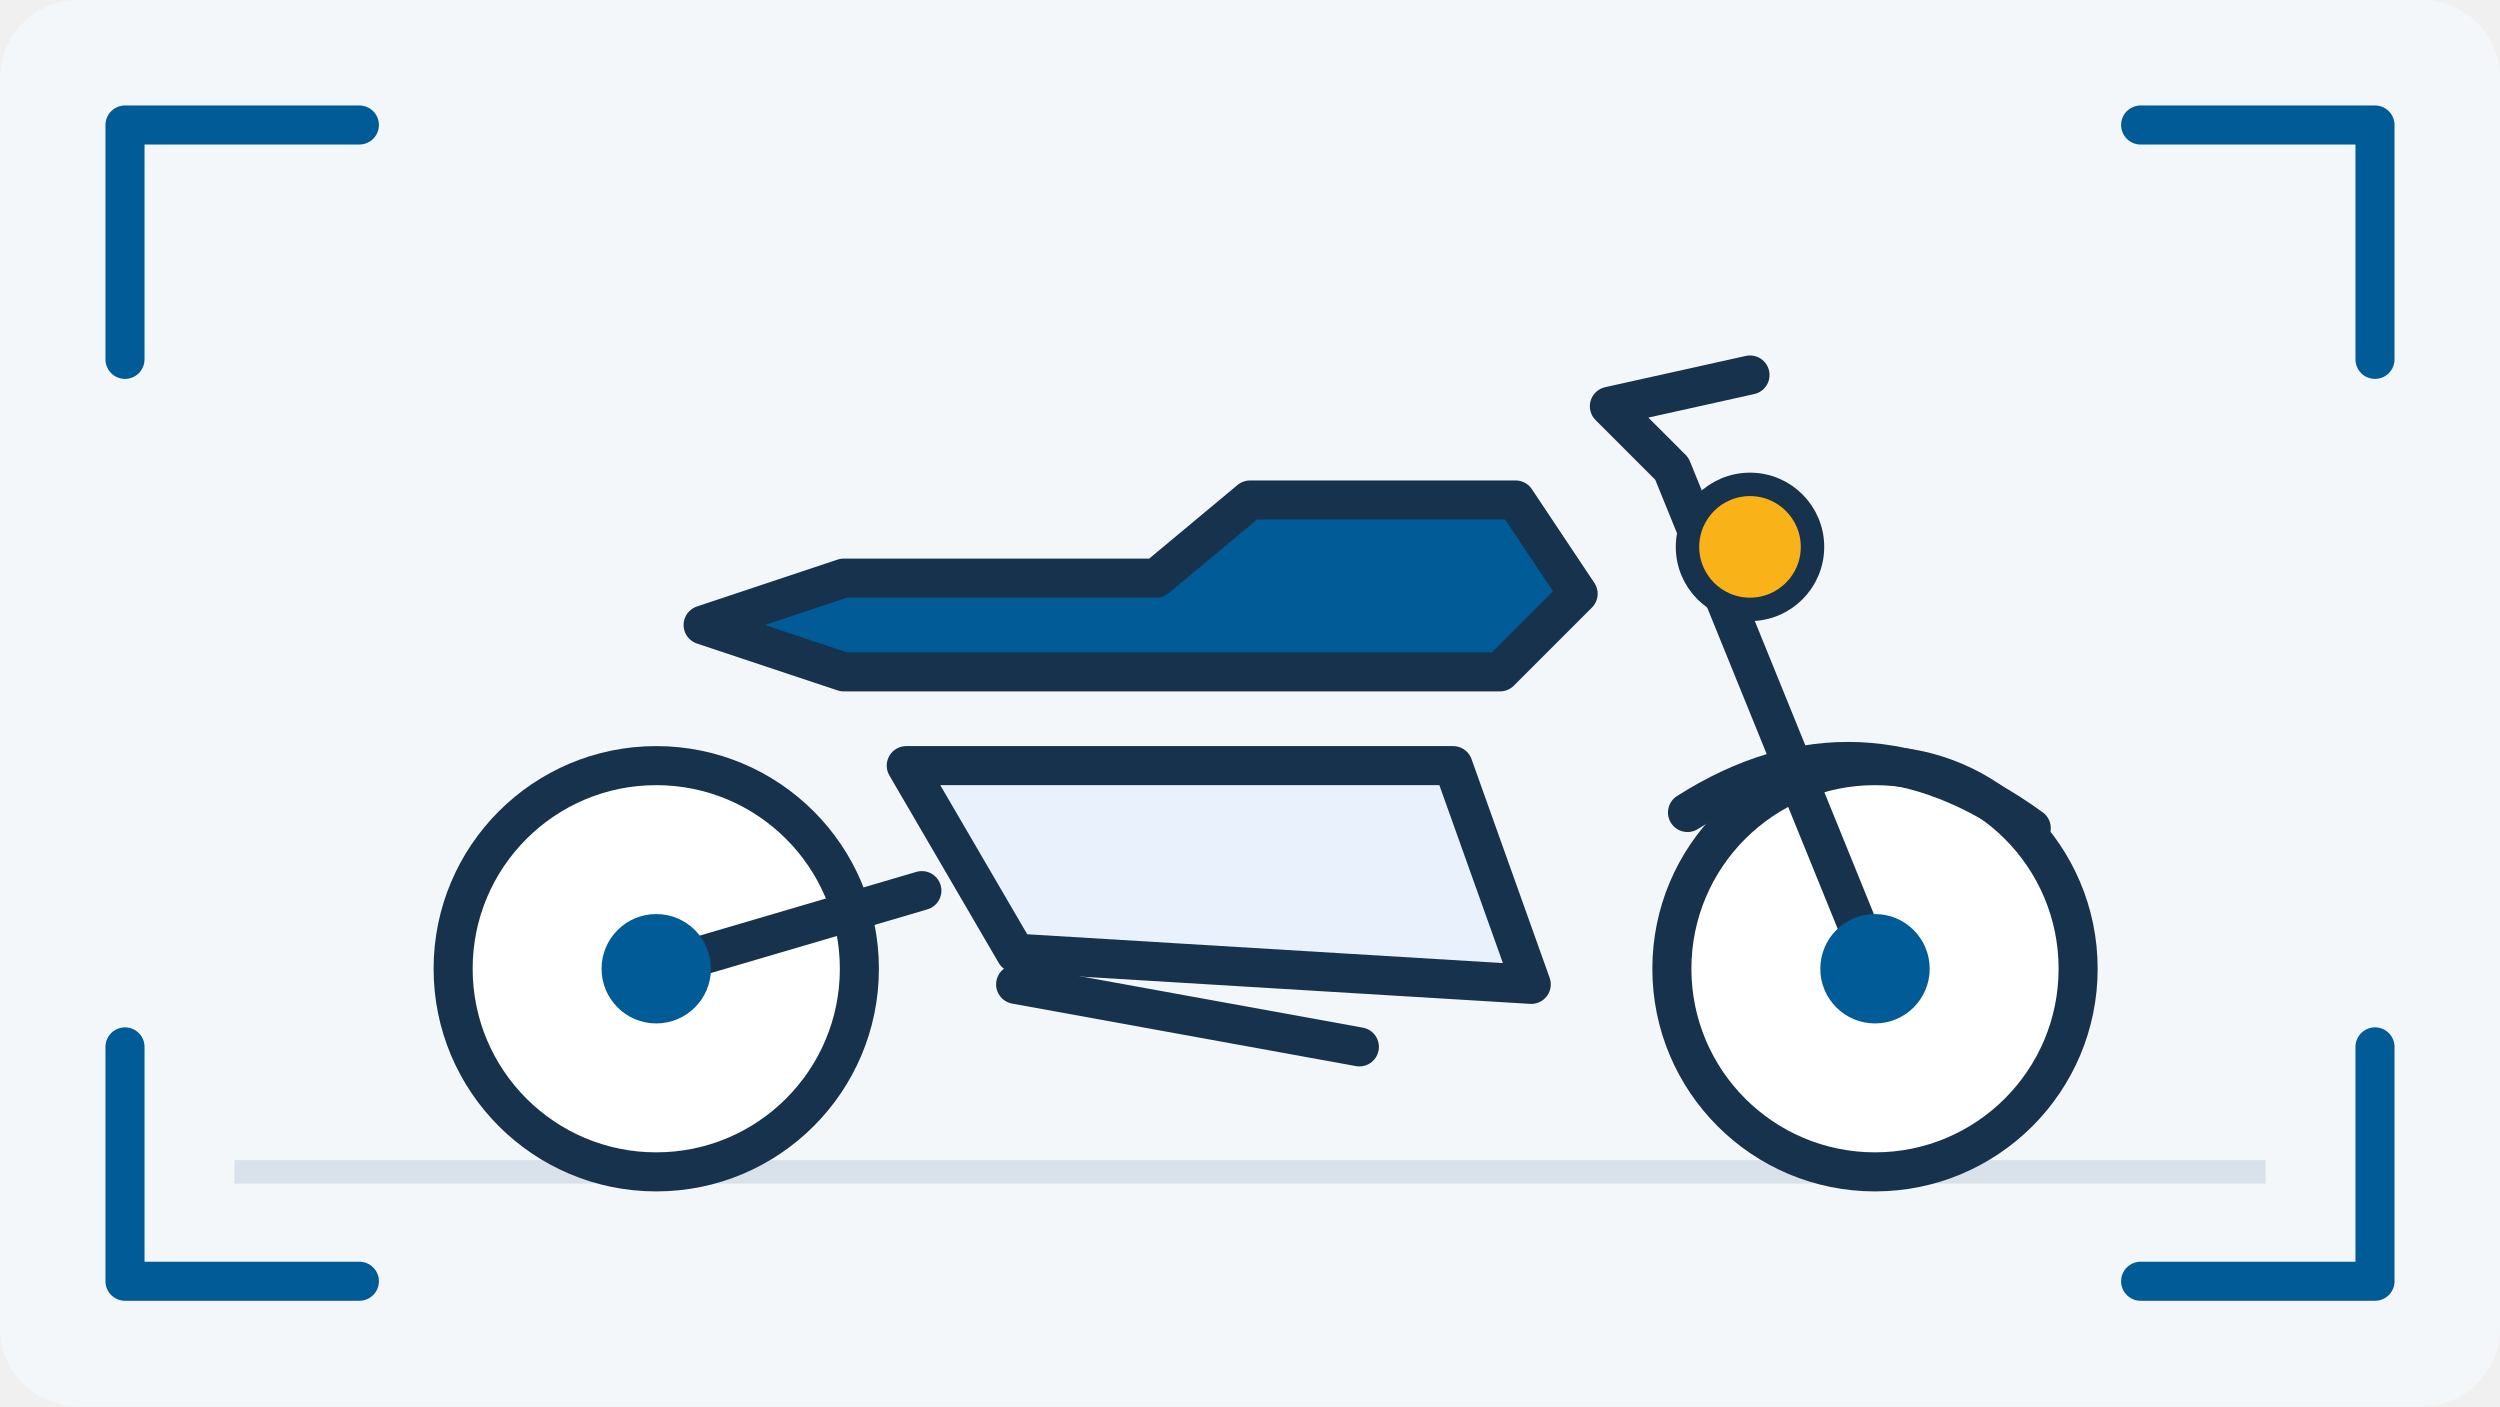
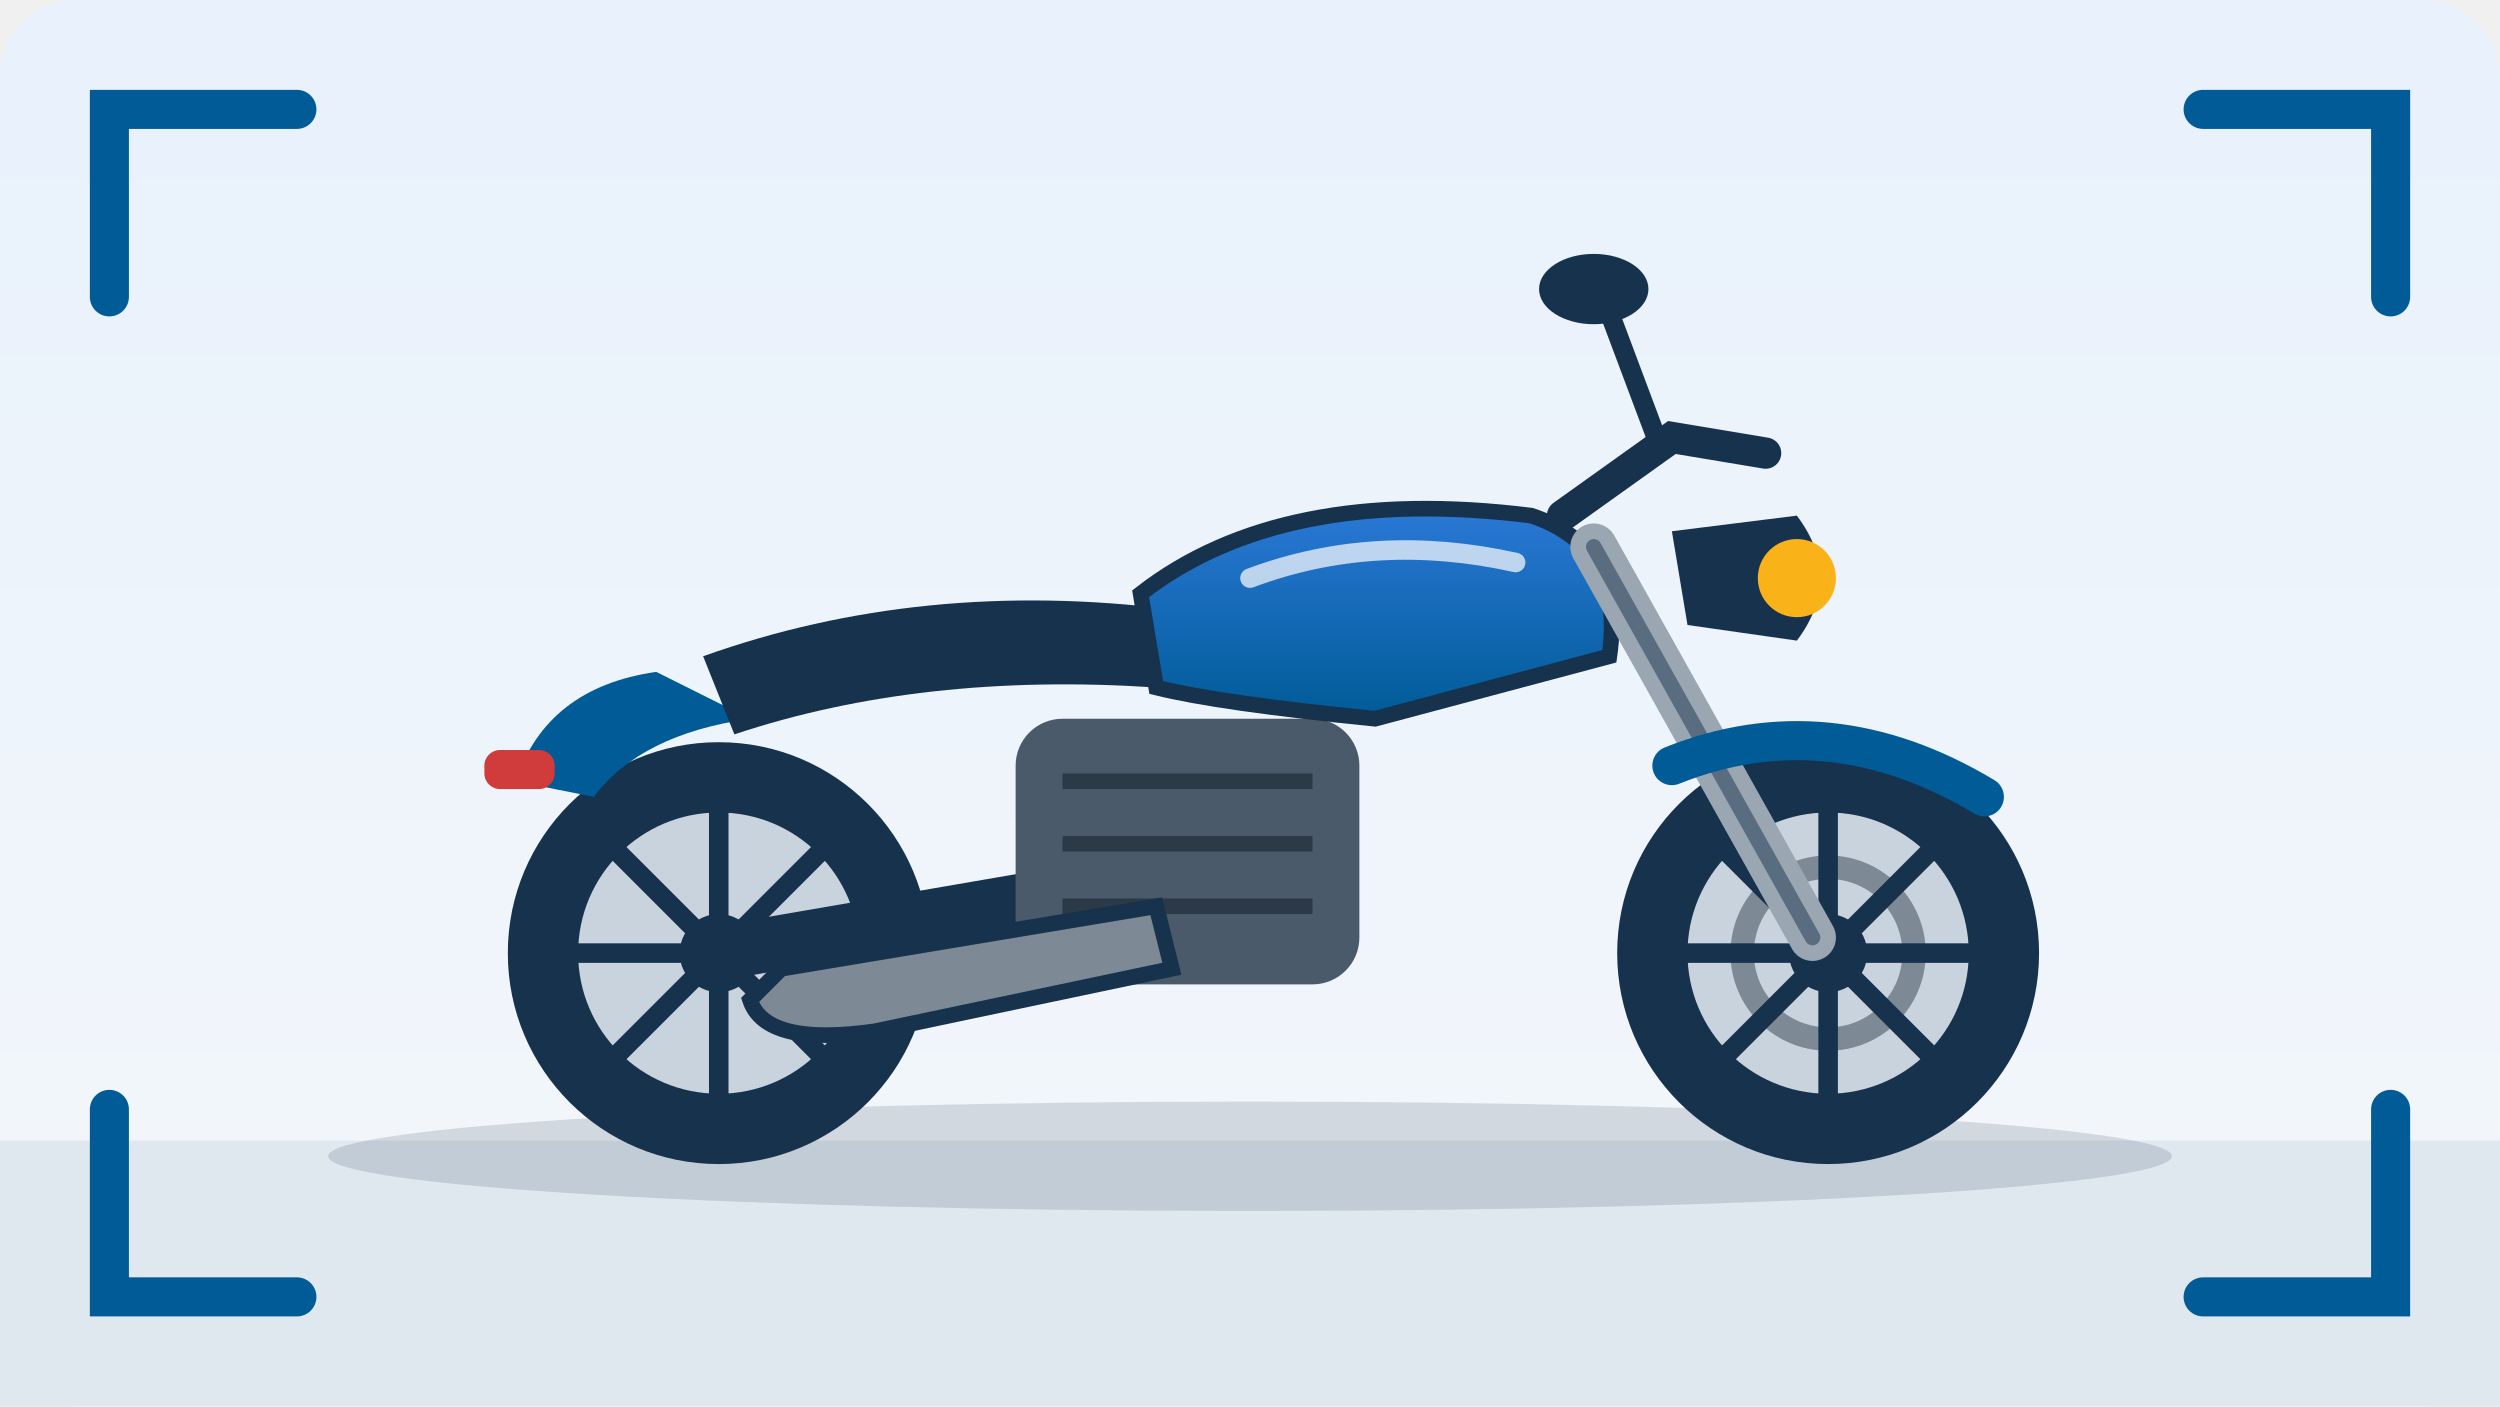
<svg xmlns="http://www.w3.org/2000/svg" viewBox="0 0 320 180" role="img">
-   <rect width="320" height="180" rx="10" fill="#f4f7fa" />
-   <path d="M30 150h260" stroke="#d9e2ea" stroke-width="3" />
-   <g stroke="#17324d" stroke-width="5" stroke-linecap="round" stroke-linejoin="round">
-     <circle cx="84" cy="124" r="26" fill="#fff" />
-     <circle cx="240" cy="124" r="26" fill="#fff" />
-     <path d="M116 98h70l10 28-66-4z" fill="#e8f1fc" />
-     <path d="M84 124l34-10M214 60l26 64M214 60l-8-8M206 52l18-4" fill="none" />
-     <path d="M90 80l18-6h40l12-10h34l8 12-10 10H108z" fill="#005b96" />
-     <path d="M130 126l44 8" fill="none" />
-     <path d="M216 104q22-14 44 2" fill="none" />
+   <defs>
+     <linearGradient id="tanque" x1="0" y1="0" x2="0" y2="1">
+       <stop offset="0" stop-color="#2a78d6" />
+       <stop offset="1" stop-color="#005b96" />
+     </linearGradient>
+     <linearGradient id="cielo" x1="0" y1="0" x2="0" y2="1">
+       <stop offset="0" stop-color="#e8f1fc" />
+       <stop offset="1" stop-color="#f4f7fa" />
+     </linearGradient>
+   </defs>
+   <rect width="320" height="180" rx="10" fill="url(#cielo)" />
+   <rect x="0" y="146" width="320" height="34" fill="#dfe7ef" />
+   <ellipse cx="160" cy="148" rx="118" ry="7" fill="#17324d" opacity=".15" />
+   <circle cx="92" cy="122" r="27" fill="#17324d" />
+   <circle cx="92" cy="122" r="18" fill="#c9d3dd" />
+   <g stroke="#17324d" stroke-width="2.5" stroke-linecap="round">
+     <path d="M92 104v36M74 122h36M79 109l26 26M105 109l-26 26" />
  </g>
-   <circle cx="84" cy="124" r="7" fill="#005b96" />
-   <circle cx="240" cy="124" r="7" fill="#005b96" />
-   <circle cx="224" cy="70" r="8" fill="#fab219" stroke="#17324d" stroke-width="3" />
-   <g fill="none" stroke="#005b96" stroke-width="5" stroke-linecap="round" stroke-linejoin="round">
-     <path d="M16 46V16h30M274 16h30v30M304 134v30h-30M46 164H16v-30" />
+   <circle cx="92" cy="122" r="5" fill="#17324d" />
+   <circle cx="234" cy="122" r="27" fill="#17324d" />
+   <circle cx="234" cy="122" r="18" fill="#c9d3dd" />
+   <circle cx="234" cy="122" r="11" fill="none" stroke="#7d8a96" stroke-width="3" />
+   <g stroke="#17324d" stroke-width="2.5" stroke-linecap="round">
+     <path d="M234 104v36M216 122h36M221 109l26 26M247 109l-26 26" />
+   </g>
+   <circle cx="234" cy="122" r="5" fill="#17324d" />
+   <path d="M92 122 L150 112" stroke="#17324d" stroke-width="7" stroke-linecap="round" />
+   <rect x="130" y="92" width="44" height="34" rx="6" fill="#4a5a6a" />
+   <path d="M136 100h32M136 108h32M136 116h32" stroke="#2c3a47" stroke-width="2" />
+   <path d="M150 124 L112 132 Q98 134 96 128 L100 124 L148 116 Z" fill="#7d8a96" stroke="#17324d" stroke-width="2" />
+   <path d="M84 86 Q70 88 66 100 L76 102 Q82 94 96 92 Z" fill="#005b96" />
+   <path d="M90 84 Q118 74 150 78 L148 88 Q118 86 94 94 Z" fill="#17324d" />
+   <path d="M146 76 Q164 62 196 66 Q208 70 206 84 L176 92 Q156 90 148 88 Z" fill="url(#tanque)" stroke="#17324d" stroke-width="2" />
+   <path d="M160 74 Q176 68 194 72" stroke="#ffffff" stroke-width="2.5" stroke-linecap="round" opacity=".7" fill="none" />
+   <path d="M204 70 L232 120" stroke="#9aa6b2" stroke-width="6" stroke-linecap="round" />
+   <path d="M204 70 L232 120" stroke="#17324d" stroke-width="2" stroke-linecap="round" opacity=".5" />
+   <path d="M200 66 L214 56 L226 58" stroke="#17324d" stroke-width="4" stroke-linecap="round" fill="none" />
+   <path d="M212 56 L206 40" stroke="#17324d" stroke-width="2.5" stroke-linecap="round" />
+   <ellipse cx="204" cy="37" rx="7" ry="4.5" fill="#17324d" />
+   <path d="M214 68 L230 66 Q236 74 230 82 L216 80 Z" fill="#17324d" />
+   <circle cx="230" cy="74" r="5" fill="#fab219" />
+   <path d="M214 98 Q234 90 254 102" stroke="#005b96" stroke-width="5" stroke-linecap="round" fill="none" />
+   <rect x="62" y="96" width="9" height="5" rx="2" fill="#d03b3b" />
+   <g stroke="#005b96" stroke-width="5" stroke-linecap="round" fill="none">
+     <path d="M14 38V14h24M282 14h24v24M306 142v24h-24M38 166H14v-24" />
  </g>
</svg>
